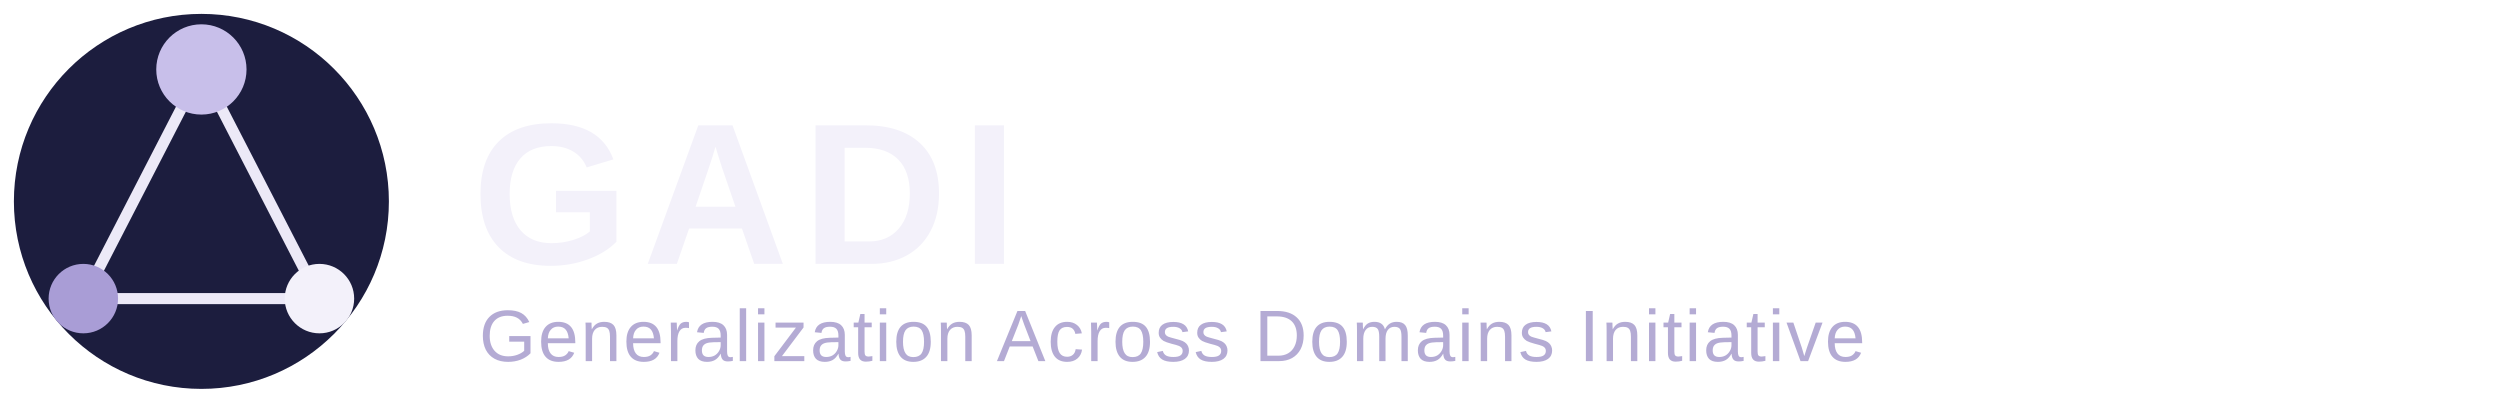
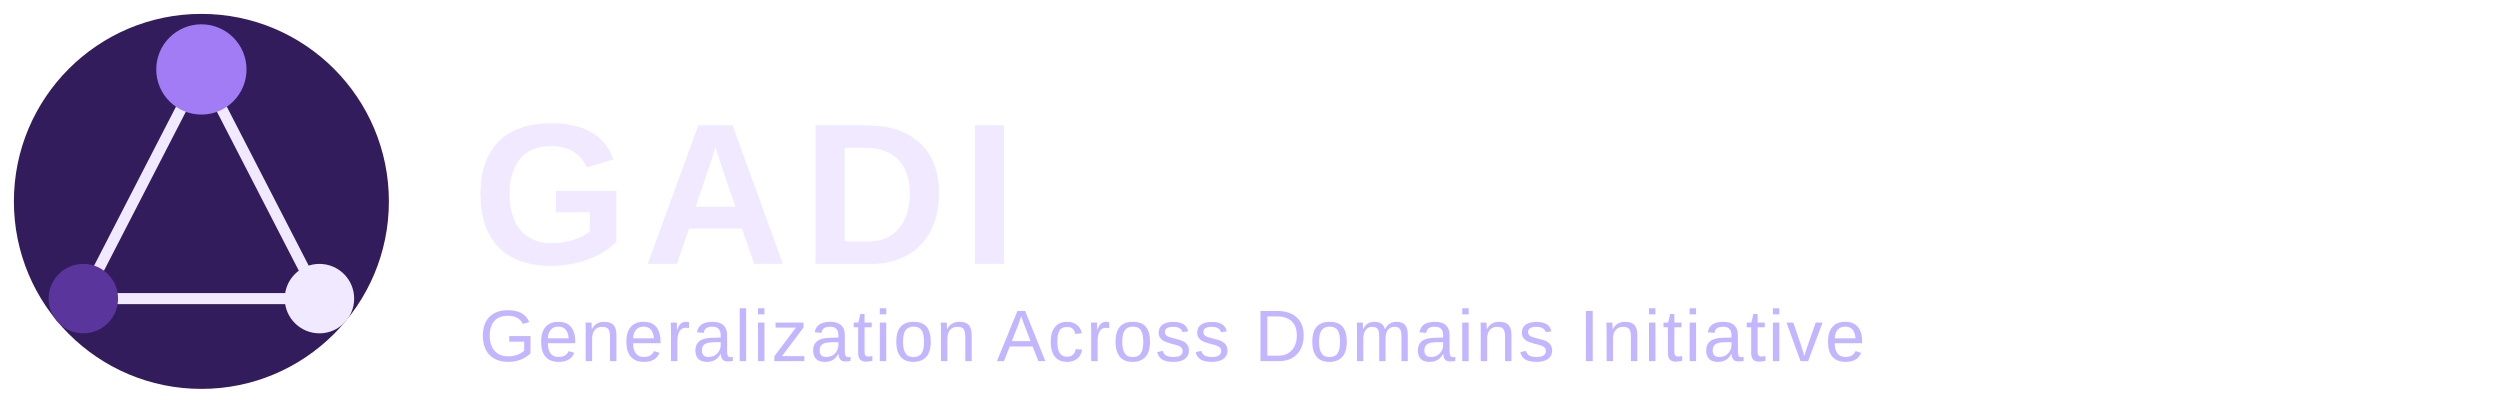
<svg xmlns="http://www.w3.org/2000/svg" viewBox="0 0 360 58" width="360" height="58">
-   <circle cx="29" cy="29" r="27" fill="#1c1d3e" />
-   <line x1="29" y1="10" x2="12" y2="43" stroke="#ece9f7" stroke-width="1.6" stroke-linecap="round" />
-   <line x1="29" y1="10" x2="46" y2="43" stroke="#ece9f7" stroke-width="1.6" stroke-linecap="round" />
-   <line x1="12" y1="43" x2="46" y2="43" stroke="#ece9f7" stroke-width="1.6" stroke-linecap="round" />
-   <circle cx="29" cy="10" r="6.5" fill="#c8bfea" />
-   <circle cx="12" cy="43" r="5" fill="#a99dd6" />
-   <circle cx="46" cy="43" r="5" fill="#f3f1fa" />
-   <text x="68" y="38" font-family="Sora, 'Helvetica Neue', Arial, sans-serif" font-size="29" font-weight="700" letter-spacing="2" fill="#f3f1fa">GADI</text>
-   <text x="69" y="52" font-family="Sora, 'Helvetica Neue', Arial, sans-serif" font-size="10.5" letter-spacing="0.3" fill="#b4abd4">Generalization Across Domains Initiative</text>
+   <circle cx="29" cy="29" r="27" fill="#321c5c" />
+   <line x1="29" y1="10" x2="12" y2="43" stroke="#f0e9ff" stroke-width="1.6" stroke-linecap="round" />
+   <line x1="29" y1="10" x2="46" y2="43" stroke="#f0e9ff" stroke-width="1.6" stroke-linecap="round" />
+   <line x1="12" y1="43" x2="46" y2="43" stroke="#f0e9ff" stroke-width="1.6" stroke-linecap="round" />
+   <circle cx="29" cy="10" r="6.5" fill="#a17cf5" />
+   <circle cx="12" cy="43" r="5" fill="#59359c" />
+   <circle cx="46" cy="43" r="5" fill="#f0e9ff" />
+   <text x="68" y="38" font-family="Sora, 'Helvetica Neue', Arial, sans-serif" font-size="29" font-weight="700" letter-spacing="2" fill="#f0e9ff">GADI</text>
+   <text x="69" y="52" font-family="Sora, 'Helvetica Neue', Arial, sans-serif" font-size="10.5" letter-spacing="0.3" fill="#c3b5ff">Generalization Across Domains Initiative</text>
</svg>
